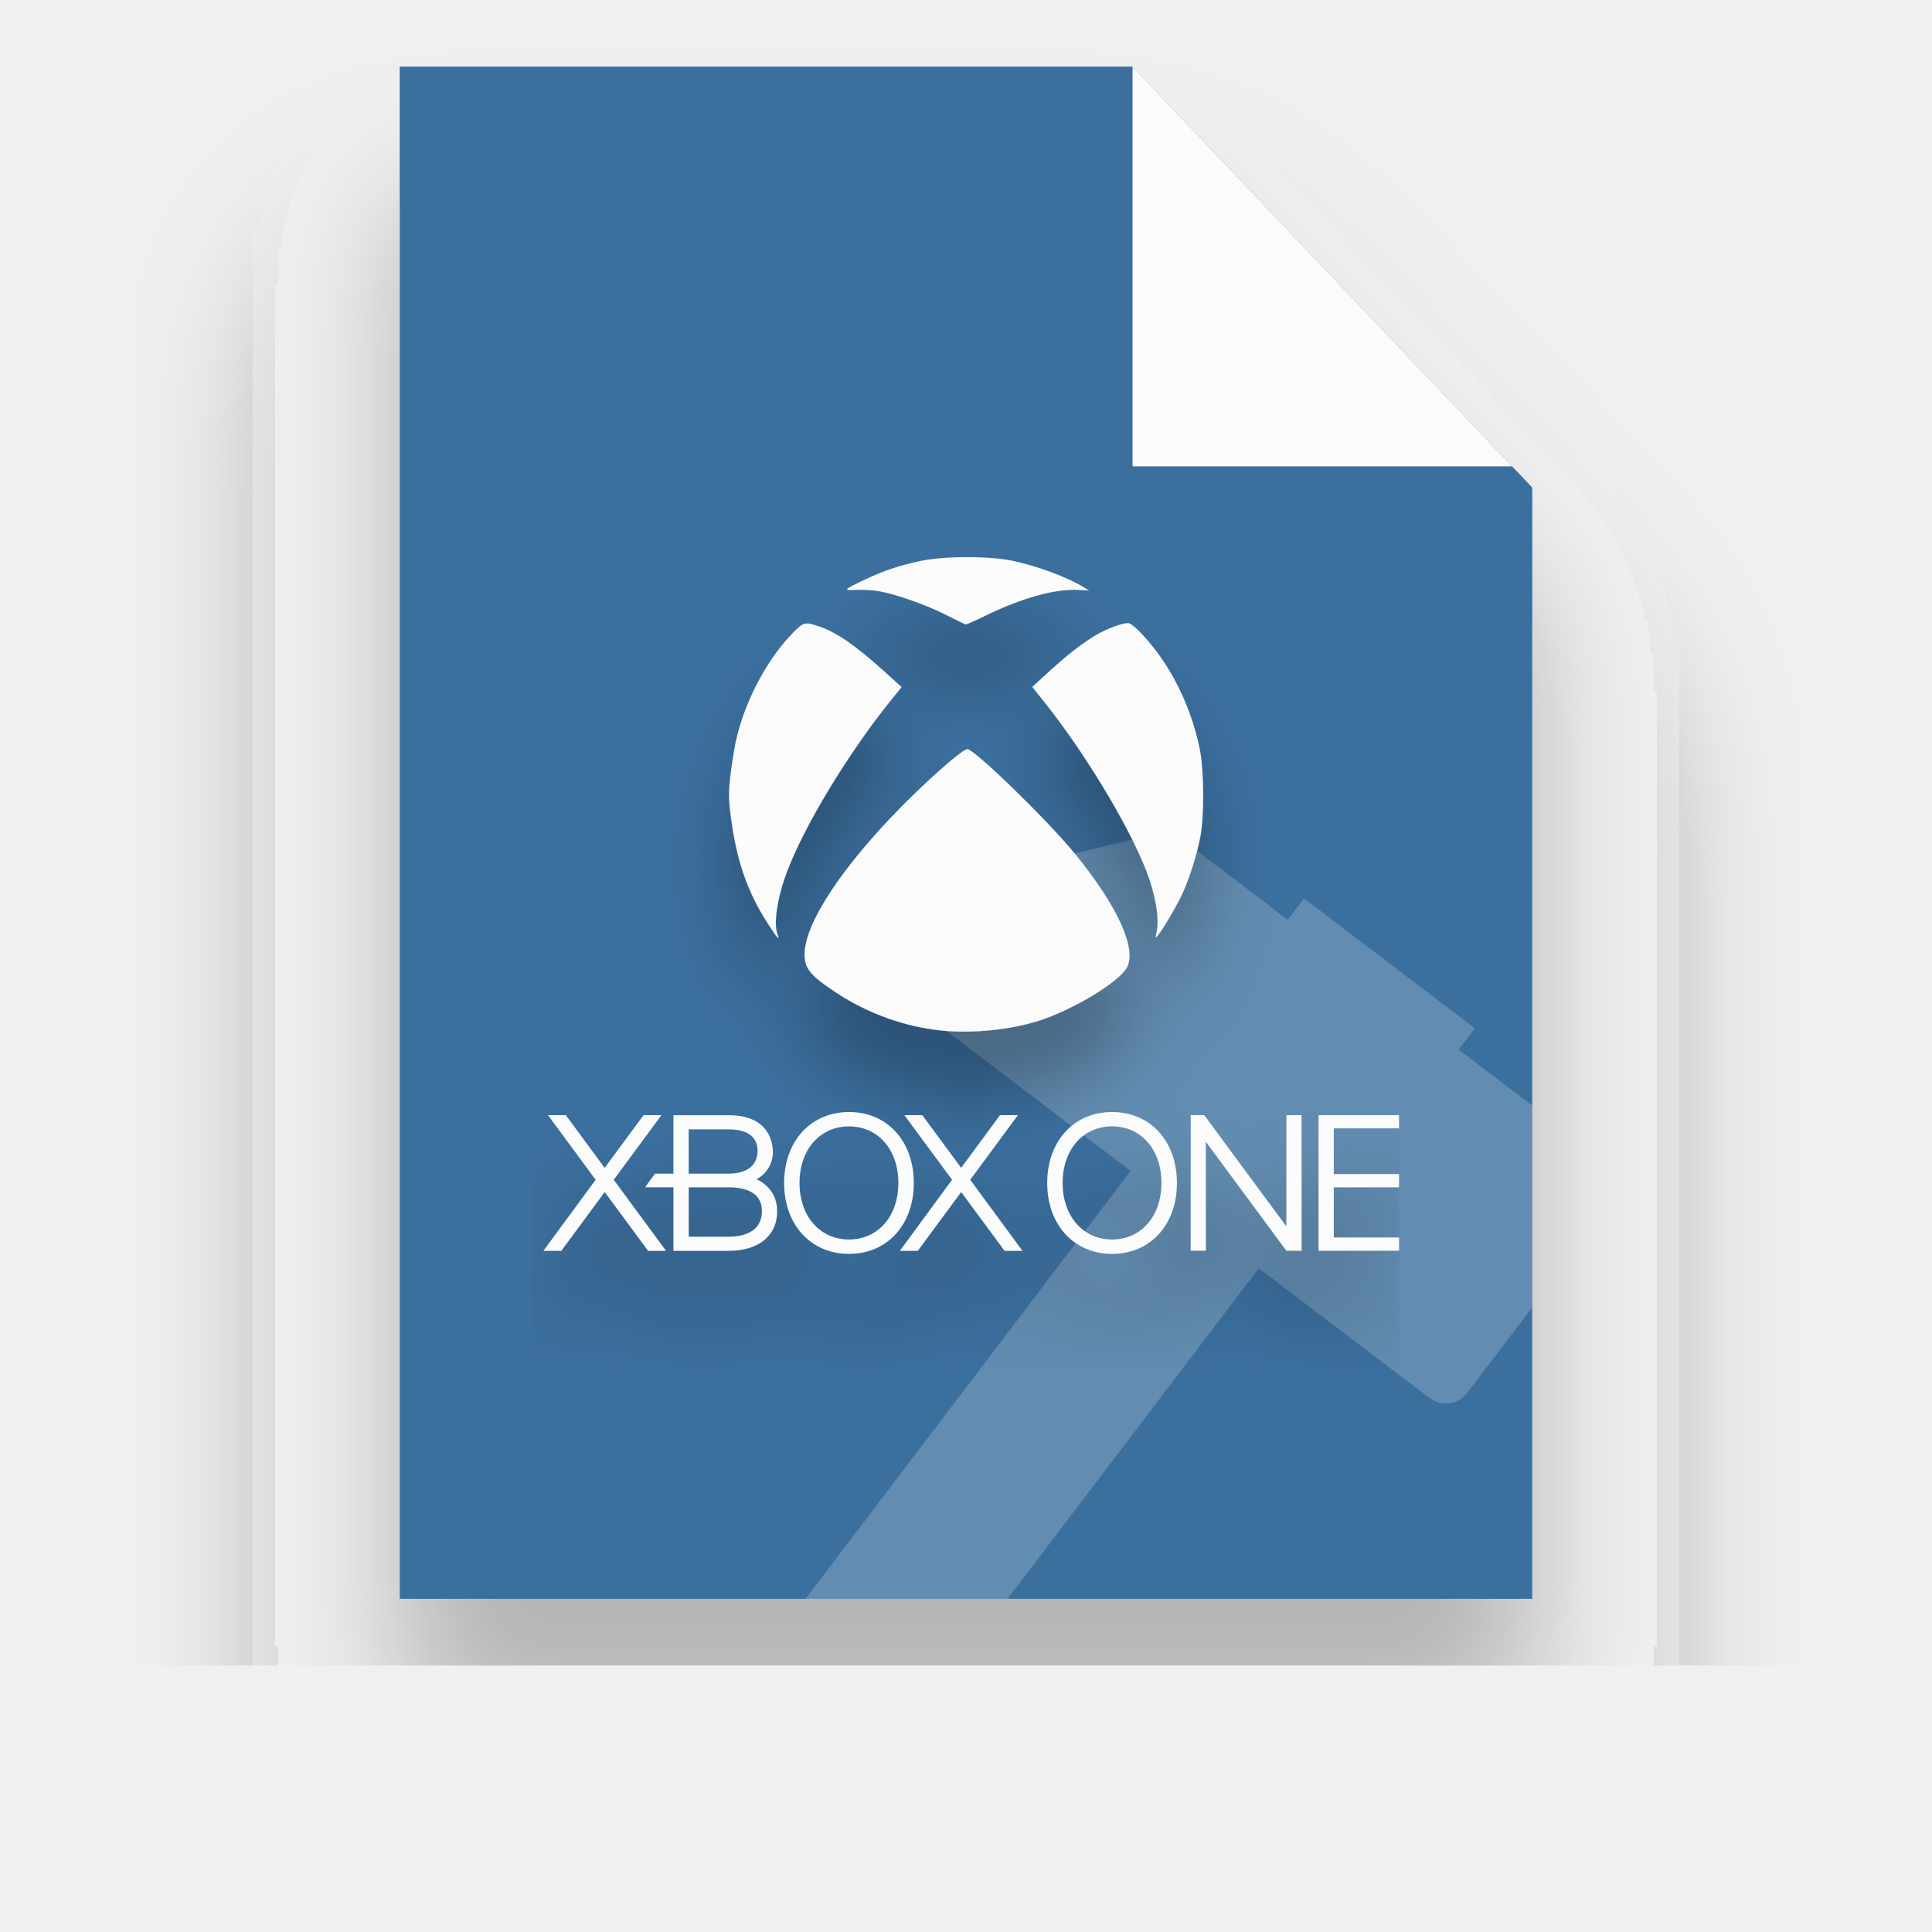
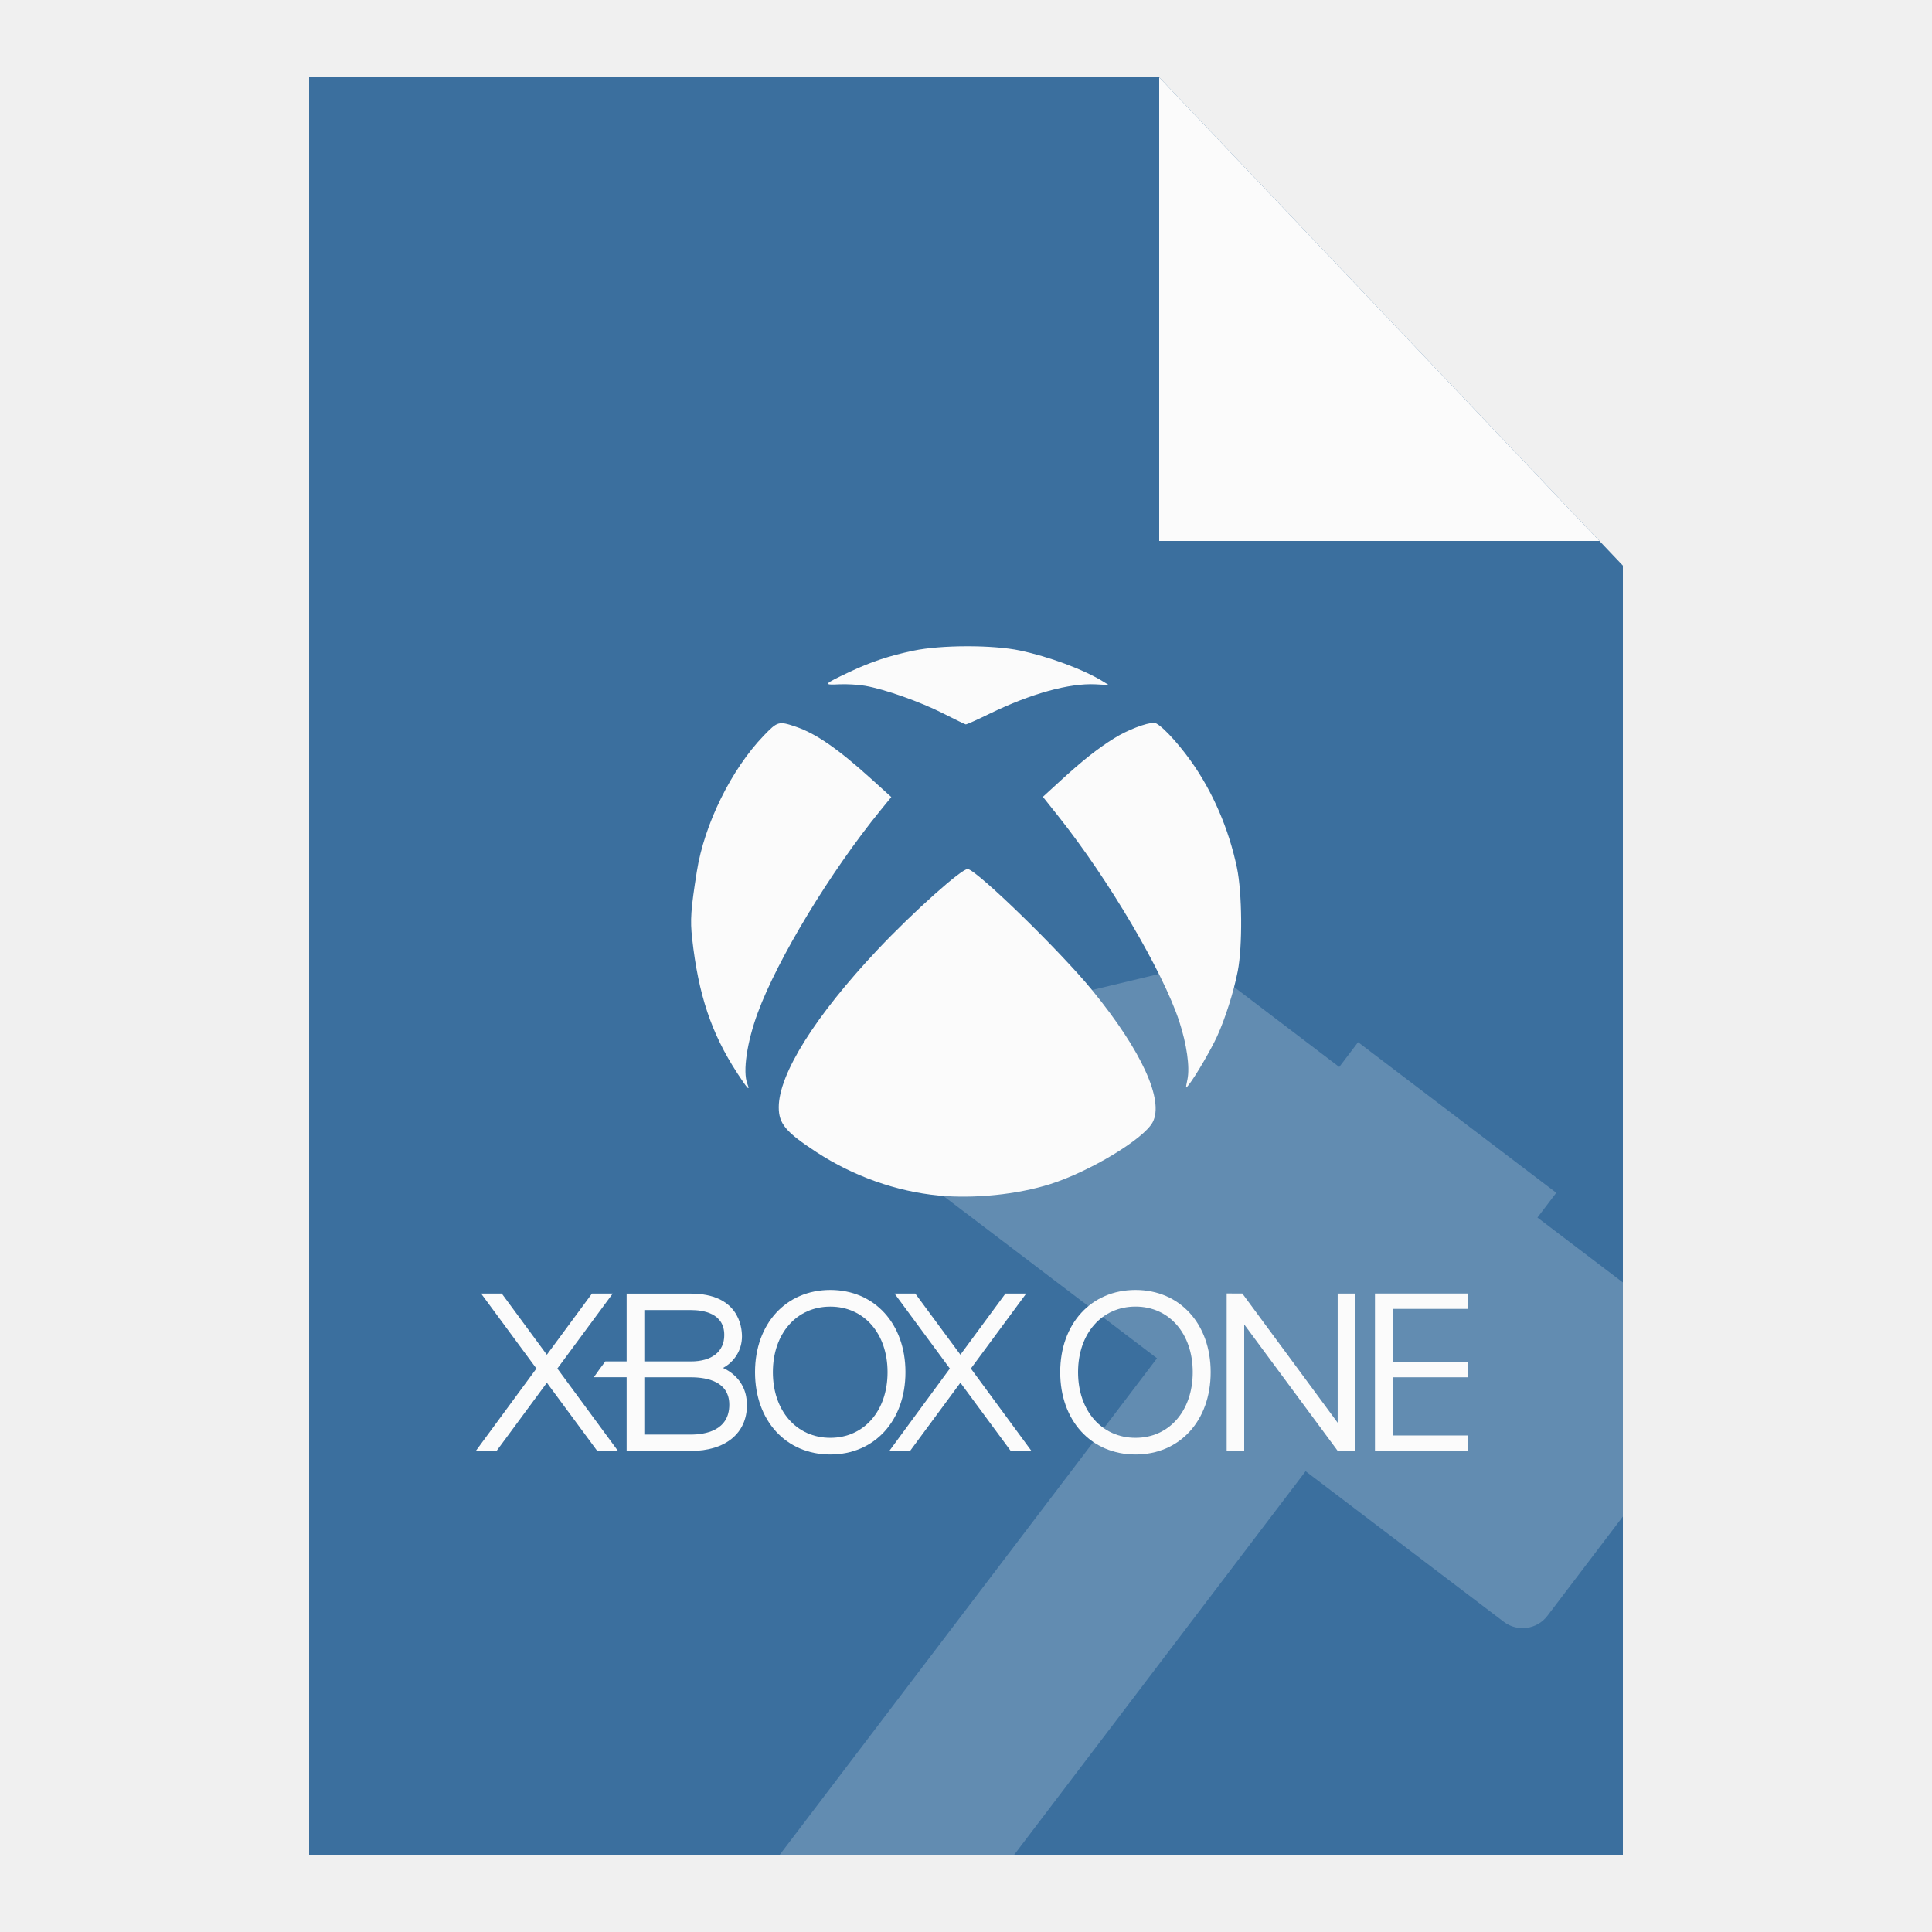
- <svg xmlns="http://www.w3.org/2000/svg" width="58" height="58" viewBox="0 0 58 58" fill="none">
-   <g clip-path="url(#clip0_25_2781)" filter="url(#filter0_d_25_2781)">
-     <g filter="url(#filter1_d_25_2781)">
-       <path d="M13 47V3L33.571 3L45 15.037L45 47H13Z" fill="#3B6F9E" stroke="#3B6F9E" stroke-width="2" />
-       <mask id="mask0_25_2781" style="mask-type:alpha" maskUnits="userSpaceOnUse" x="12" y="2" width="34" height="46">
-         <path d="M13 47V3L33.571 3L45 15.037L45 47H13Z" fill="#FBFBFB" stroke="#FBFBFB" stroke-width="2" />
-       </mask>
-       <g mask="url(#mask0_25_2781)">
-         <rect x="34" width="15" height="14" fill="#FBFBFB" />
-         <g opacity="0.2">
-           <mask id="path-4-inside-1_25_2781" fill="white">
-             <path d="M44.276 30.869L39.147 26.971L38.66 27.613L35.438 25.164C35.245 25.018 34.998 24.966 34.763 25.022L25.658 27.205C24.997 27.363 24.817 28.218 25.358 28.629L33.943 35.152L19.328 54.385C18.79 55.093 18.928 56.103 19.636 56.642L20.918 57.616C21.627 58.154 22.637 58.016 23.175 57.308L37.789 38.075L42.918 41.972C43.272 42.241 43.777 42.172 44.046 41.818L48.431 36.048C48.7 35.694 48.631 35.189 48.277 34.92L43.789 31.51L44.276 30.869Z" />
-           </mask>
-           <path d="M39.147 26.971L46.293 17.567L36.889 10.421L29.743 19.826L39.147 26.971ZM44.276 30.869L53.68 38.014L60.826 28.61L51.422 21.464L44.276 30.869ZM38.66 27.613L31.514 37.017L40.919 44.163L48.064 34.758L38.66 27.613ZM35.438 25.164L42.584 15.76L42.584 15.76L35.438 25.164ZM34.763 25.022L37.517 36.508L37.517 36.508L34.763 25.022ZM25.658 27.205L22.904 15.719L22.904 15.719L25.658 27.205ZM25.358 28.629L18.212 38.033H18.212L25.358 28.629ZM33.943 35.152L43.347 42.298L50.493 32.893L41.088 25.747L33.943 35.152ZM19.328 54.385L9.924 47.239L19.328 54.385ZM19.636 56.642L12.49 66.046L12.49 66.046L19.636 56.642ZM20.918 57.616L28.064 48.212L28.064 48.212L20.918 57.616ZM23.175 57.308L13.771 50.162L23.175 57.308ZM37.789 38.075L44.935 28.67L35.531 21.524L28.385 30.929L37.789 38.075ZM42.918 41.972L35.772 51.376L42.918 41.972ZM44.046 41.818L53.451 48.964V48.964L44.046 41.818ZM48.431 36.048L39.026 28.902L39.026 28.902L48.431 36.048ZM48.277 34.92L55.422 25.515V25.515L48.277 34.92ZM43.789 31.51L34.385 24.364L27.239 33.768L36.643 40.914L43.789 31.51ZM32.001 36.376L37.13 40.273L51.422 21.464L46.293 17.567L32.001 36.376ZM48.064 34.758L48.551 34.117L29.743 19.826L29.256 20.467L48.064 34.758ZM45.806 18.208L42.584 15.76L28.292 34.568L31.514 37.017L45.806 18.208ZM42.584 15.76C39.571 13.47 35.689 12.654 32.009 13.536L37.517 36.508C34.306 37.278 30.92 36.566 28.292 34.568L42.584 15.76ZM32.009 13.536L22.904 15.719L28.411 38.691L37.517 36.508L32.009 13.536ZM22.904 15.719C12.554 18.201 9.738 31.594 18.212 38.033L32.504 19.225C39.897 24.842 37.44 36.526 28.411 38.691L22.904 15.719ZM18.212 38.033L26.797 44.556L41.088 25.747L32.504 19.225L18.212 38.033ZM24.538 28.006L9.924 47.239L28.733 61.531L43.347 42.298L24.538 28.006ZM9.924 47.239C5.439 53.141 6.588 61.561 12.49 66.046L26.782 47.237C31.268 50.646 32.141 57.045 28.733 61.531L9.924 47.239ZM12.49 66.046L13.773 67.02L28.064 48.212L26.782 47.237L12.49 66.046ZM13.773 67.02C19.674 71.505 28.095 70.356 32.579 64.454L13.771 50.162C17.179 45.676 23.578 44.803 28.064 48.212L13.773 67.02ZM32.579 64.454L47.194 45.221L28.385 30.929L13.771 50.162L32.579 64.454ZM30.643 47.479L35.772 51.376L50.064 32.568L44.935 28.67L30.643 47.479ZM35.772 51.376C41.32 55.592 49.235 54.512 53.451 48.964L34.642 34.672C38.319 29.832 45.224 28.89 50.064 32.568L35.772 51.376ZM53.451 48.964L57.835 43.194L39.026 28.902L34.642 34.672L53.451 48.964ZM57.835 43.194C62.05 37.646 60.971 29.731 55.422 25.515L41.131 44.324C36.291 40.647 35.349 33.742 39.026 28.902L57.835 43.194ZM55.422 25.515L50.935 22.105L36.643 40.914L41.131 44.324L55.422 25.515ZM34.872 23.723L34.385 24.364L53.193 38.656L53.68 38.014L34.872 23.723Z" fill="white" mask="url(#path-4-inside-1_25_2781)" />
-         </g>
+ <svg xmlns="http://www.w3.org/2000/svg" width="50" height="50" viewBox="0 0 50 50" fill="none">
+   <g clip-path="url(#clip0_25_2781)">
+     <path d="M9 47V3L29.571 3L41 15.037L41 47H9Z" fill="#3B6F9E" stroke="#3B6F9E" stroke-width="2" />
+     <mask id="mask0_25_2781" style="mask-type:alpha" maskUnits="userSpaceOnUse" x="8" y="2" width="34" height="46">
+       <path d="M9 47V3L29.571 3L41 15.037L41 47H9Z" fill="#FBFBFB" stroke="#FBFBFB" stroke-width="2" />
+     </mask>
+     <g mask="url(#mask0_25_2781)">
+       <rect x="30" width="15" height="14" fill="#FBFBFB" />
+       <g opacity="0.2">
+         <mask id="path-4-inside-1_25_2781" fill="white">
+           <path d="M40.276 30.869L35.147 26.971L34.66 27.613L31.438 25.164C31.245 25.018 30.998 24.966 30.763 25.022L21.658 27.205C20.997 27.363 20.817 28.218 21.358 28.629L29.943 35.152L15.328 54.385C14.79 55.093 14.928 56.103 15.636 56.642L16.918 57.616C17.627 58.154 18.637 58.016 19.175 57.308L33.789 38.075L38.918 41.972C39.272 42.241 39.777 42.172 40.046 41.818L44.431 36.048C44.7 35.694 44.631 35.189 44.277 34.92L39.789 31.51L40.276 30.869Z" />
+         </mask>
+         <path d="M35.147 26.971L42.293 17.567L32.889 10.421L25.743 19.826L35.147 26.971ZM40.276 30.869L49.68 38.014L56.826 28.61L47.422 21.464L40.276 30.869ZM34.66 27.613L27.514 37.017L36.919 44.163L44.064 34.758L34.66 27.613ZM31.438 25.164L38.584 15.76L38.584 15.76L31.438 25.164ZM30.763 25.022L33.517 36.508L33.517 36.508L30.763 25.022ZM21.658 27.205L18.904 15.719L18.904 15.719L21.658 27.205ZM21.358 28.629L14.213 38.033H14.213L21.358 28.629ZM29.943 35.152L39.347 42.298L46.493 32.893L37.088 25.747L29.943 35.152ZM15.328 54.385L5.924 47.239L15.328 54.385ZM15.636 56.642L8.49 66.046L8.49 66.046L15.636 56.642ZM16.918 57.616L24.064 48.212L24.064 48.212L16.918 57.616ZM19.175 57.308L9.771 50.162L19.175 57.308ZM33.789 38.075L40.935 28.67L31.531 21.524L24.385 30.929L33.789 38.075ZM38.918 41.972L31.772 51.376L38.918 41.972ZM40.046 41.818L49.451 48.964V48.964L40.046 41.818ZM44.431 36.048L35.026 28.902L35.026 28.902L44.431 36.048ZM44.277 34.92L51.422 25.515V25.515L44.277 34.92ZM39.789 31.51L30.385 24.364L23.239 33.768L32.643 40.914L39.789 31.51ZM28.001 36.376L33.13 40.273L47.422 21.464L42.293 17.567L28.001 36.376ZM44.064 34.758L44.551 34.117L25.743 19.826L25.256 20.467L44.064 34.758ZM41.806 18.208L38.584 15.76L24.292 34.568L27.514 37.017L41.806 18.208ZM38.584 15.76C35.571 13.47 31.689 12.654 28.009 13.536L33.517 36.508C30.306 37.278 26.92 36.566 24.292 34.568L38.584 15.76ZM28.009 13.536L18.904 15.719L24.411 38.691L33.517 36.508L28.009 13.536ZM18.904 15.719C8.554 18.201 5.738 31.594 14.213 38.033L28.504 19.225C35.897 24.842 33.44 36.526 24.411 38.691L18.904 15.719ZM14.213 38.033L22.797 44.556L37.088 25.747L28.504 19.225L14.213 38.033ZM20.538 28.006L5.924 47.239L24.733 61.531L39.347 42.298L20.538 28.006ZM5.924 47.239C1.439 53.141 2.588 61.561 8.49 66.046L22.782 47.237C27.268 50.646 28.141 57.045 24.733 61.531L5.924 47.239ZM8.49 66.046L9.773 67.02L24.064 48.212L22.782 47.237L8.49 66.046ZM9.773 67.02C15.675 71.505 24.095 70.356 28.579 64.454L9.771 50.162C13.179 45.676 19.578 44.803 24.064 48.212L9.773 67.02ZM28.579 64.454L43.194 45.221L24.385 30.929L9.771 50.162L28.579 64.454ZM26.643 47.479L31.772 51.376L46.064 32.568L40.935 28.67L26.643 47.479ZM31.772 51.376C37.32 55.592 45.235 54.512 49.451 48.964L30.642 34.672C34.319 29.832 41.224 28.89 46.064 32.568L31.772 51.376ZM49.451 48.964L53.835 43.194L35.026 28.902L30.642 34.672L49.451 48.964ZM53.835 43.194C58.05 37.646 56.971 29.731 51.422 25.515L37.131 44.324C32.291 40.647 31.349 33.742 35.026 28.902L53.835 43.194ZM51.422 25.515L46.935 22.105L32.643 40.914L37.131 44.324L51.422 25.515ZM30.872 23.723L30.385 24.364L49.193 38.656L49.68 38.014L30.872 23.723Z" fill="white" mask="url(#path-4-inside-1_25_2781)" />
      </g>
    </g>
-     <g clip-path="url(#clip1_25_2781)" filter="url(#filter2_d_25_2781)">
+     <g clip-path="url(#clip1_25_2781)">
      <g clip-path="url(#clip2_25_2781)">
-         <path d="M38.619 36.821L36.151 33.476L35.746 33.475V37.545H36.2V34.276L38.618 37.547L39.073 37.548V33.478H38.619V36.821Z" fill="#FBFBFB" />
-         <path d="M33.386 33.384C32.239 33.384 31.438 34.259 31.438 35.512C31.438 36.767 32.239 37.642 33.386 37.642C34.532 37.642 35.332 36.767 35.332 35.512C35.332 34.259 34.532 33.384 33.386 33.384ZM33.386 37.211C32.513 37.211 31.9 36.512 31.9 35.512C31.9 34.513 32.513 33.814 33.386 33.814C34.259 33.814 34.868 34.513 34.868 35.512C34.868 36.512 34.259 37.211 33.386 37.211Z" fill="#FBFBFB" />
-         <path d="M40.041 33.874H42.44V33.476H39.584V37.548H42.468V37.15H40.041V35.644H42.287V35.246H40.041V33.874Z" fill="#FBFBFB" />
-         <path d="M27.151 33.478H27.687L28.855 35.06L30.021 33.478H30.558L29.126 35.418L30.695 37.552H30.159L28.855 35.785L27.551 37.552H27.014L28.582 35.418L27.151 33.478Z" fill="#FBFBFB" />
-         <path d="M22.979 35.572C22.894 35.499 22.802 35.444 22.712 35.402C23.008 35.242 23.202 34.938 23.202 34.587C23.202 34.326 23.106 33.479 21.875 33.479H20.217V35.234H19.665C19.593 35.328 19.43 35.551 19.368 35.643H20.217V37.551L21.875 37.551C22.773 37.551 23.331 37.096 23.331 36.362C23.331 36.042 23.21 35.769 22.979 35.572ZM20.675 33.904H21.875C22.2 33.904 22.744 33.984 22.744 34.551C22.744 34.979 22.427 35.234 21.875 35.234H20.675V33.904ZM21.875 37.127H20.675V35.644H21.875C22.33 35.644 22.874 35.769 22.874 36.354C22.874 37.026 22.248 37.127 21.875 37.127Z" fill="#FBFBFB" />
-         <path d="M25.488 33.384C24.341 33.384 23.54 34.26 23.54 35.512C23.54 36.767 24.341 37.642 25.488 37.642C26.634 37.642 27.433 36.767 27.433 35.512C27.433 34.26 26.634 33.384 25.488 33.384ZM25.488 37.211C24.614 37.211 24.002 36.513 24.002 35.512C24.002 34.513 24.614 33.815 25.488 33.815C26.361 33.815 26.97 34.513 26.97 35.512C26.97 36.513 26.361 37.211 25.488 37.211Z" fill="#FBFBFB" />
-         <path d="M16.986 33.478H16.451L17.882 35.418L16.313 37.551H16.85L18.153 35.785L19.457 37.551H19.994L18.424 35.418L19.857 33.478H19.32L18.152 35.061L16.986 33.478Z" fill="#FBFBFB" />
+         <path d="M34.619 36.821L32.151 33.476L31.746 33.475V37.545H32.2V34.276L34.618 37.547L35.073 37.548V33.478H34.619V36.821Z" fill="#FBFBFB" />
+         <path d="M29.387 33.384C28.239 33.384 27.438 34.259 27.438 35.512C27.438 36.767 28.239 37.642 29.387 37.642C30.532 37.642 31.332 36.767 31.332 35.512C31.332 34.259 30.532 33.384 29.387 33.384ZM29.387 37.211C28.513 37.211 27.9 36.512 27.9 35.512C27.9 34.513 28.513 33.814 29.387 33.814C30.259 33.814 30.868 34.513 30.868 35.512C30.868 36.512 30.259 37.211 29.387 37.211Z" fill="#FBFBFB" />
+         <path d="M36.041 33.874H38.44V33.476H35.584V37.548H38.468V37.15H36.041V35.644H38.287V35.246H36.041V33.874Z" fill="#FBFBFB" />
+         <path d="M23.151 33.478H23.687L24.855 35.06L26.021 33.478H26.558L25.126 35.418L26.695 37.552H26.159L24.855 35.785L23.551 37.552H23.014L24.582 35.418L23.151 33.478Z" fill="#FBFBFB" />
+         <path d="M18.979 35.572C18.894 35.499 18.802 35.444 18.712 35.402C19.008 35.242 19.202 34.938 19.202 34.587C19.202 34.326 19.106 33.479 17.875 33.479H16.217V35.234H15.665C15.593 35.328 15.43 35.551 15.368 35.643H16.217V37.551L17.875 37.551C18.773 37.551 19.331 37.096 19.331 36.362C19.331 36.042 19.21 35.769 18.979 35.572ZM16.675 33.904H17.875C18.2 33.904 18.744 33.984 18.744 34.551C18.744 34.979 18.427 35.234 17.875 35.234H16.675V33.904ZM17.875 37.127H16.675V35.644H17.875C18.33 35.644 18.874 35.769 18.874 36.354C18.874 37.026 18.248 37.127 17.875 37.127Z" fill="#FBFBFB" />
+         <path d="M21.488 33.384C20.341 33.384 19.54 34.26 19.54 35.512C19.54 36.767 20.341 37.642 21.488 37.642C22.634 37.642 23.433 36.767 23.433 35.512C23.433 34.26 22.634 33.384 21.488 33.384ZM21.488 37.211C20.614 37.211 20.002 36.513 20.002 35.512C20.002 34.513 20.614 33.815 21.488 33.815C22.361 33.815 22.97 34.513 22.97 35.512C22.97 36.513 22.361 37.211 21.488 37.211Z" fill="#FBFBFB" />
+         <path d="M12.986 33.478H12.451L13.882 35.418L12.313 37.551H12.85L14.153 35.785L15.457 37.551H15.994L14.424 35.418L15.857 33.478H15.32L14.152 35.061L12.986 33.478Z" fill="#FBFBFB" />
      </g>
      <g clip-path="url(#clip3_25_2781)">
-         <path d="M28.294 30.94C27.197 30.835 26.087 30.441 25.133 29.819C24.334 29.297 24.154 29.083 24.154 28.655C24.154 27.796 25.098 26.291 26.715 24.575C27.633 23.601 28.911 22.459 29.049 22.49C29.318 22.55 31.468 24.646 32.272 25.634C33.545 27.194 34.129 28.472 33.832 29.041C33.606 29.474 32.205 30.321 31.175 30.646C30.326 30.914 29.212 31.027 28.294 30.94ZM23.074 27.762C22.41 26.743 22.074 25.74 21.913 24.289C21.859 23.81 21.878 23.536 22.034 22.553C22.228 21.329 22.926 19.911 23.765 19.039C24.122 18.668 24.153 18.658 24.589 18.805C25.117 18.984 25.681 19.374 26.556 20.165L27.067 20.628L26.788 20.97C25.492 22.56 24.125 24.815 23.611 26.21C23.331 26.968 23.219 27.729 23.34 28.046C23.421 28.26 23.346 28.18 23.073 27.762L23.074 27.762ZM34.731 27.935C34.797 27.615 34.714 27.027 34.519 26.433C34.098 25.149 32.69 22.759 31.397 21.134L30.99 20.622L31.431 20.218C32.006 19.69 32.405 19.374 32.836 19.105C33.175 18.894 33.661 18.706 33.87 18.706C33.998 18.706 34.451 19.178 34.817 19.691C35.384 20.485 35.8 21.449 36.011 22.452C36.148 23.101 36.159 24.487 36.033 25.134C35.929 25.665 35.711 26.353 35.499 26.82C35.338 27.169 34.943 27.848 34.769 28.069C34.68 28.183 34.68 28.183 34.73 27.938L34.731 27.935ZM28.411 18.464C27.814 18.161 26.894 17.836 26.386 17.748C26.208 17.717 25.904 17.7 25.711 17.71C25.291 17.731 25.31 17.709 25.983 17.391C26.542 17.127 27.008 16.972 27.642 16.839C28.354 16.689 29.694 16.687 30.395 16.835C31.152 16.995 32.043 17.326 32.546 17.636L32.695 17.728L32.353 17.71C31.672 17.676 30.679 17.951 29.614 18.469C29.293 18.626 29.013 18.751 28.993 18.747C28.972 18.743 28.71 18.616 28.41 18.464H28.411Z" fill="#FBFBFB" />
+         <path d="M24.294 30.94C23.197 30.835 22.087 30.441 21.133 29.819C20.334 29.297 20.154 29.083 20.154 28.655C20.154 27.796 21.098 26.291 22.715 24.575C23.633 23.601 24.911 22.459 25.049 22.49C25.318 22.55 27.468 24.646 28.272 25.634C29.545 27.194 30.129 28.472 29.832 29.041C29.606 29.474 28.205 30.321 27.175 30.646C26.326 30.914 25.212 31.027 24.294 30.94ZM19.074 27.762C18.41 26.743 18.074 25.74 17.913 24.289C17.859 23.81 17.878 23.536 18.034 22.553C18.228 21.329 18.926 19.911 19.765 19.039C20.122 18.668 20.153 18.658 20.589 18.805C21.117 18.984 21.681 19.374 22.556 20.165L23.067 20.628L22.788 20.97C21.492 22.56 20.125 24.815 19.611 26.21C19.331 26.968 19.219 27.729 19.34 28.046C19.421 28.26 19.346 28.18 19.073 27.762L19.074 27.762ZM30.731 27.935C30.797 27.615 30.713 27.027 30.519 26.433C30.098 25.149 28.69 22.759 27.397 21.134L26.99 20.622L27.431 20.218C28.006 19.69 28.405 19.374 28.836 19.105C29.175 18.894 29.661 18.706 29.87 18.706C29.998 18.706 30.451 19.178 30.817 19.691C31.384 20.485 31.8 21.449 32.011 22.452C32.148 23.101 32.159 24.487 32.033 25.134C31.929 25.665 31.711 26.353 31.499 26.82C31.338 27.169 30.943 27.848 30.769 28.069C30.68 28.183 30.68 28.183 30.73 27.938L30.731 27.935ZM24.411 18.464C23.814 18.161 22.894 17.836 22.386 17.748C22.208 17.717 21.904 17.7 21.711 17.71C21.291 17.731 21.31 17.709 21.983 17.391C22.542 17.127 23.008 16.972 23.642 16.839C24.354 16.689 25.694 16.687 26.395 16.835C27.152 16.995 28.043 17.326 28.546 17.636L28.695 17.728L28.353 17.71C27.672 17.676 26.679 17.951 25.614 18.469C25.293 18.626 25.013 18.751 24.993 18.747C24.972 18.743 24.71 18.616 24.41 18.464H24.411Z" fill="#FBFBFB" />
      </g>
    </g>
  </g>
  <defs>
-     <filter id="filter0_d_25_2781" x="0" y="0" width="58" height="58" filterUnits="userSpaceOnUse" color-interpolation-filters="sRGB">
-       <feFlood flood-opacity="0" result="BackgroundImageFix" />
-       <feColorMatrix in="SourceAlpha" type="matrix" values="0 0 0 0 0 0 0 0 0 0 0 0 0 0 0 0 0 0 127 0" result="hardAlpha" />
-       <feOffset dy="4" />
-       <feGaussianBlur stdDeviation="2" />
-       <feComposite in2="hardAlpha" operator="out" />
-       <feColorMatrix type="matrix" values="0 0 0 0 0 0 0 0 0 0 0 0 0 0 0 0 0 0 0.25 0" />
-       <feBlend mode="normal" in2="BackgroundImageFix" result="effect1_dropShadow_25_2781" />
-       <feBlend mode="normal" in="SourceGraphic" in2="effect1_dropShadow_25_2781" result="shape" />
-     </filter>
-     <filter id="filter1_d_25_2781" x="0" y="0" width="58" height="58" filterUnits="userSpaceOnUse" color-interpolation-filters="sRGB">
-       <feFlood flood-opacity="0" result="BackgroundImageFix" />
-       <feColorMatrix in="SourceAlpha" type="matrix" values="0 0 0 0 0 0 0 0 0 0 0 0 0 0 0 0 0 0 127 0" result="hardAlpha" />
-       <feOffset dy="4" />
-       <feGaussianBlur stdDeviation="2" />
-       <feComposite in2="hardAlpha" operator="out" />
-       <feColorMatrix type="matrix" values="0 0 0 0 0 0 0 0 0 0 0 0 0 0 0 0 0 0 0.25 0" />
-       <feBlend mode="normal" in2="BackgroundImageFix" result="effect1_dropShadow_25_2781" />
-       <feBlend mode="normal" in="SourceGraphic" in2="effect1_dropShadow_25_2781" result="shape" />
-     </filter>
-     <filter id="filter2_d_25_2781" x="13.92" y="15" width="30.16" height="30.16" filterUnits="userSpaceOnUse" color-interpolation-filters="sRGB">
-       <feFlood flood-opacity="0" result="BackgroundImageFix" />
-       <feColorMatrix in="SourceAlpha" type="matrix" values="0 0 0 0 0 0 0 0 0 0 0 0 0 0 0 0 0 0 127 0" result="hardAlpha" />
-       <feOffset dy="2.08" />
-       <feGaussianBlur stdDeviation="1.04" />
-       <feComposite in2="hardAlpha" operator="out" />
-       <feColorMatrix type="matrix" values="0 0 0 0 0 0 0 0 0 0 0 0 0 0 0 0 0 0 0.25 0" />
-       <feBlend mode="normal" in2="BackgroundImageFix" result="effect1_dropShadow_25_2781" />
-       <feBlend mode="normal" in="SourceGraphic" in2="effect1_dropShadow_25_2781" result="shape" />
-     </filter>
    <clipPath id="clip0_25_2781">
-       <rect width="50" height="50" fill="white" transform="translate(4)" />
+       <rect width="50" height="50" fill="white" />
    </clipPath>
    <clipPath id="clip1_25_2781">
-       <rect width="26" height="26" fill="white" transform="translate(16 15)" />
+       <rect width="26" height="26" fill="white" transform="translate(12 15)" />
    </clipPath>
    <clipPath id="clip2_25_2781">
-       <rect width="41.08" height="9.636" fill="white" transform="translate(1.95996 30.6)" />
+       <rect width="41.08" height="9.636" fill="white" transform="translate(-2.04004 30.6)" />
    </clipPath>
    <clipPath id="clip3_25_2781">
-       <rect width="14.56" height="14.56" fill="white" transform="translate(21.72 16.56)" />
+       <rect width="14.56" height="14.56" fill="white" transform="translate(17.72 16.56)" />
    </clipPath>
  </defs>
</svg>
